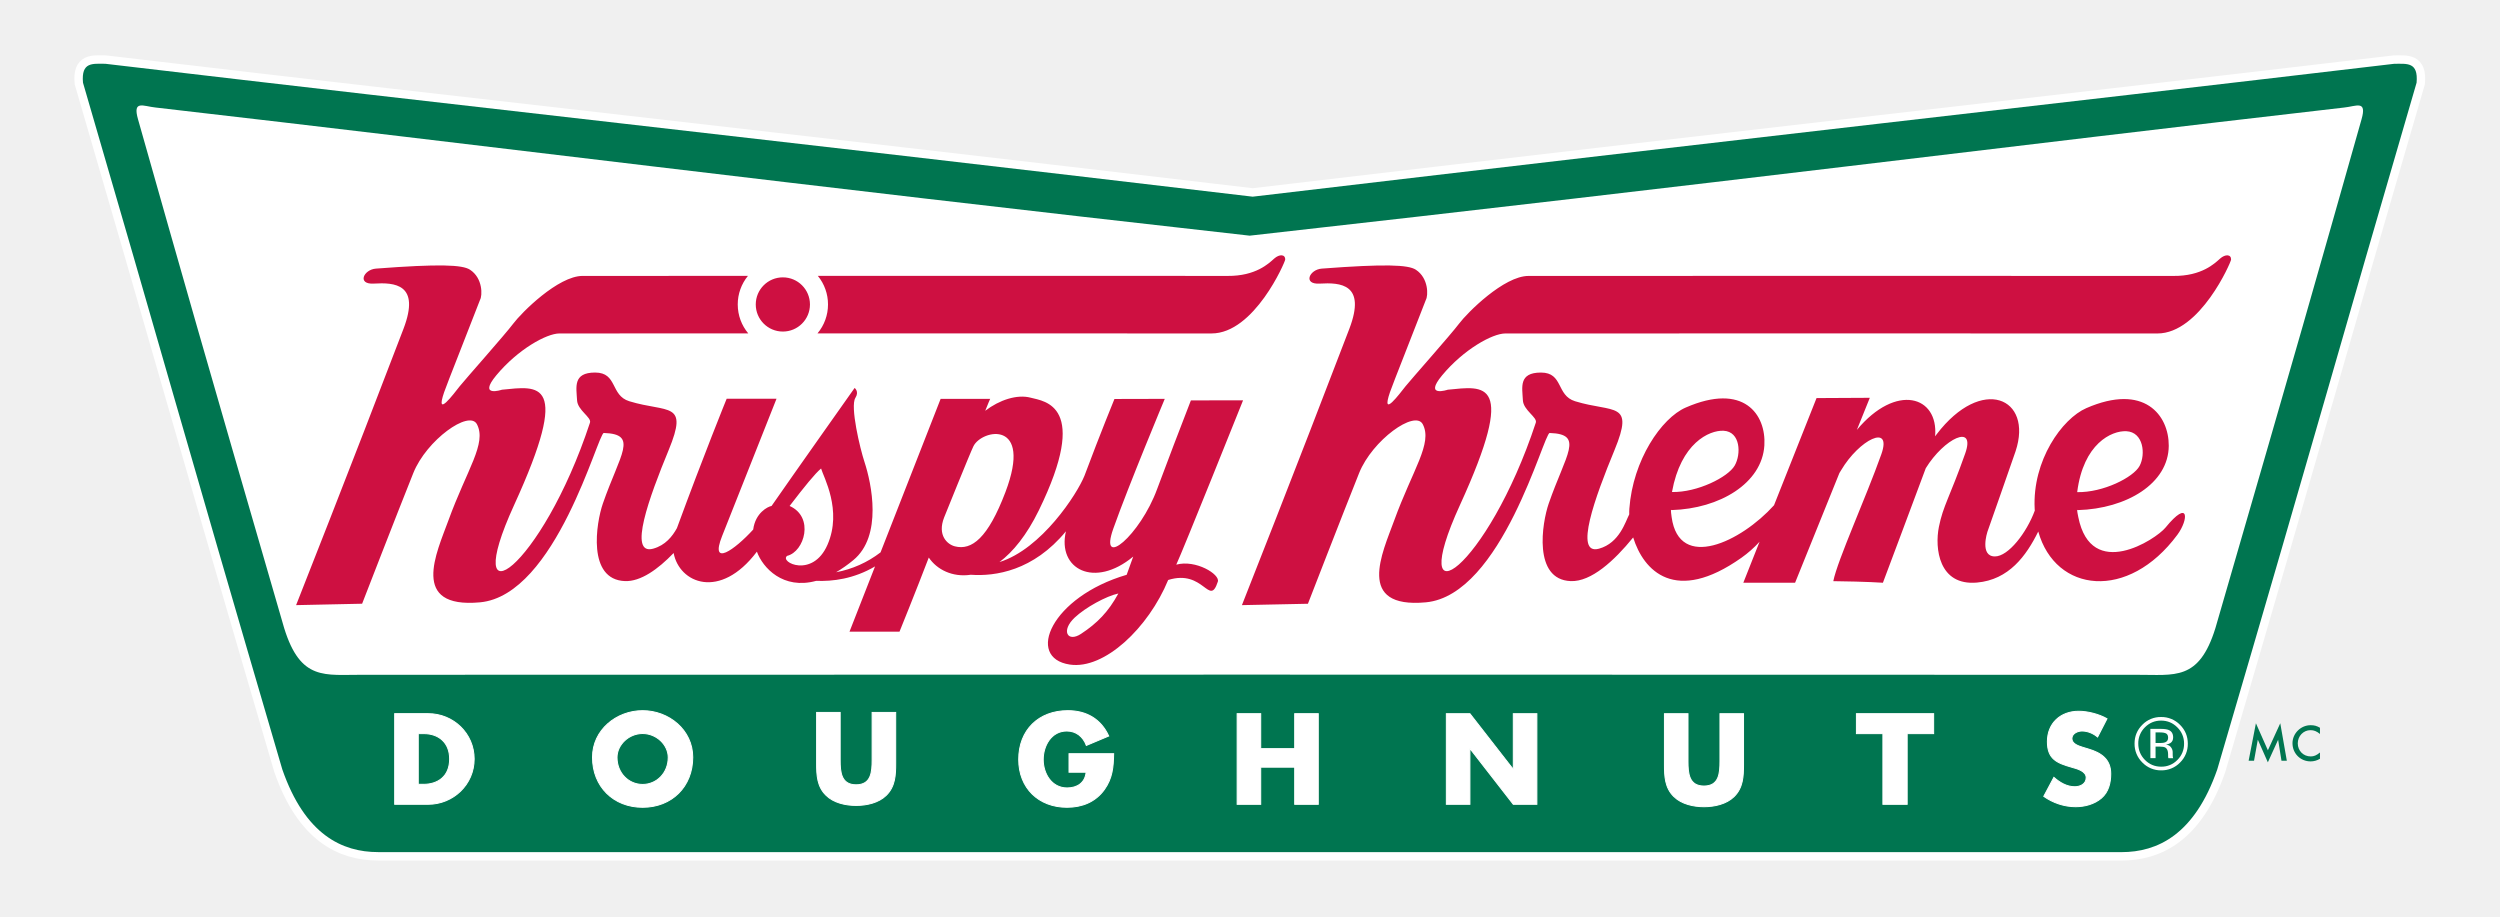
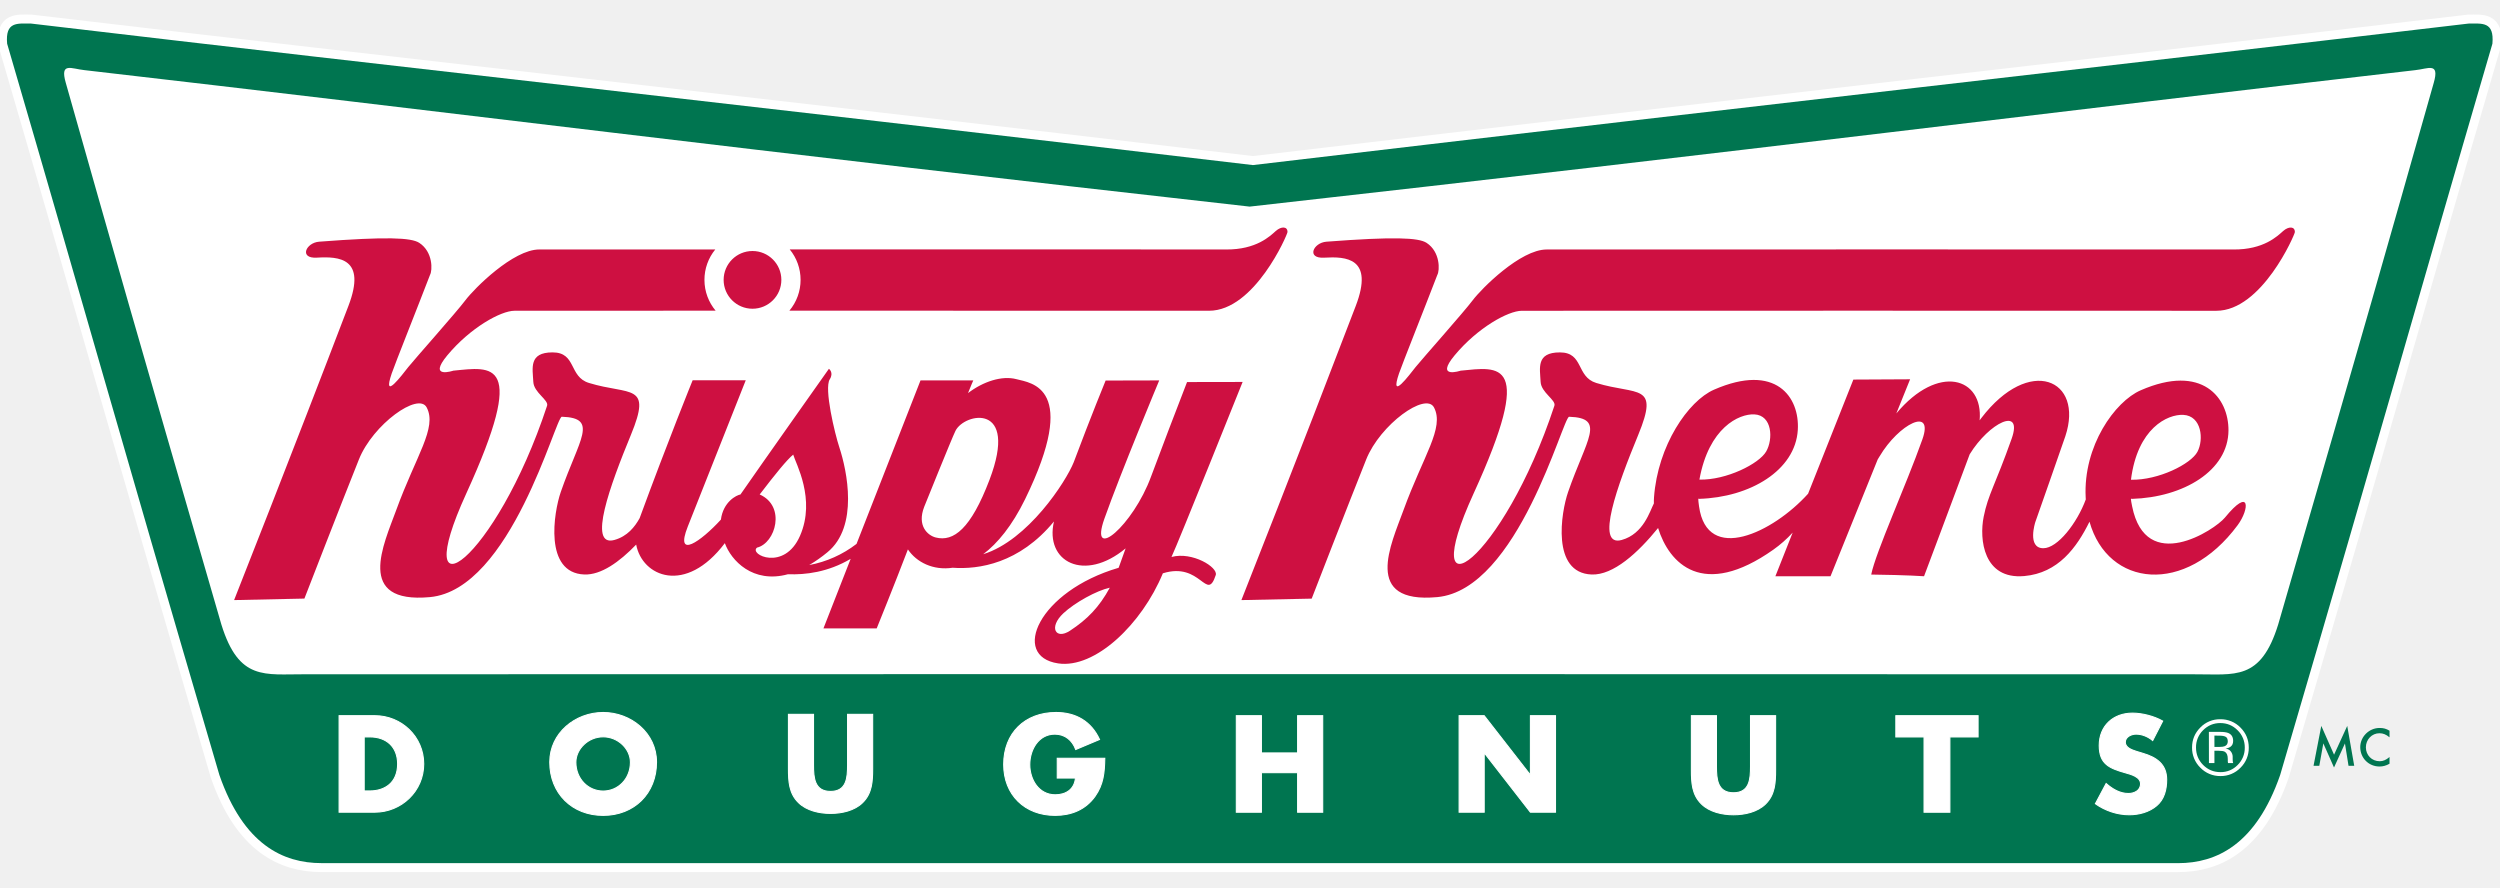
- <svg xmlns="http://www.w3.org/2000/svg" version="1" width="300" height="110">
+ <svg xmlns="http://www.w3.org/2000/svg" version="1" width="800" height="284" viewBox="100 5 100 100">
  <switch>
    <g>
      <path fill="#FFF" d="M150.323 23.601C87.366 16.158 58.009 13.014 12.644 7.654c-1.537 0-2.908-.251-2.686 2.267C19.739 43.41 21.157 48.94 33.876 92.327c2.727 7.846 7.182 9.925 11.498 9.925 42.479 0 63.814 0 104.613.002l104.587.002c4.312 0 8.771-2.081 11.498-9.925 12.72-43.389 14.137-48.918 23.918-82.406.221-2.518-1.148-2.269-2.686-2.269-45.365 5.36-74.022 8.504-136.981 15.945" />
      <path fill="none" stroke="#FFF" stroke-width="2.018" stroke-miterlimit="3.864" d="M150.323 23.601C87.366 16.158 58.009 13.014 12.644 7.654c-1.537 0-2.908-.251-2.686 2.267C19.739 43.41 21.157 48.94 33.876 92.327c2.727 7.846 7.182 9.925 11.498 9.925 42.479 0 63.814 0 104.613.002l104.587.002c4.312 0 8.771-2.081 11.498-9.925 12.72-43.389 14.137-48.918 23.918-82.406.221-2.518-1.148-2.269-2.686-2.269-45.365 5.36-74.022 8.504-136.981 15.945z" />
      <path fill="#FFF" d="M149.961 28.28c56.795-6.369 90.617-10.689 131.322-15.374 1.463-.146 2.781-.953 2.098 1.423-5.612 19.808-7.358 25.981-17.533 61.049-1.979 6.371-4.879 5.578-9.405 5.599-38.231 0-64.955-.014-106.481-.022-41.528.009-68.226.019-106.455.019-4.526-.021-7.429.772-9.405-5.595-10.178-35.073-11.924-41.245-17.537-61.052-.681-2.375.637-1.572 2.102-1.425 40.701 4.687 74.498 9.007 131.294 15.378" />
      <path fill="none" stroke="#FFF" stroke-width="2.018" stroke-miterlimit="3.864" d="M149.961 28.28c56.795-6.369 90.617-10.689 131.322-15.374 1.463-.146 2.781-.953 2.098 1.423-5.612 19.808-7.358 25.981-17.533 61.049-1.979 6.371-4.879 5.578-9.405 5.599-38.231 0-64.955-.014-106.481-.022-41.528.009-68.226.019-106.455.019-4.526-.021-7.429.772-9.405-5.595-10.178-35.073-11.924-41.245-17.537-61.052-.681-2.375.637-1.572 2.102-1.425 40.701 4.687 74.498 9.007 131.294 15.378z" />
      <path fill-rule="evenodd" clip-rule="evenodd" fill="#FFF" d="M50.19 88.033h.666c1.816 0 3.101 1.099 3.101 3.044 0 2.122-1.444 3.044-3.131 3.044h-.636v-6.088m-2.827 8.481h4.01c3.014 0 5.526-2.379 5.526-5.437 0-3.056-2.496-5.437-5.523-5.437h-4.013v10.874z" />
      <path fill="none" stroke="#FFF" stroke-width=".122" stroke-miterlimit="3.864" d="M50.19 88.033h.666c1.816 0 3.101 1.099 3.101 3.044 0 2.122-1.444 3.044-3.131 3.044h-.636v-6.088zm-2.827 8.481h4.01c3.014 0 5.526-2.379 5.526-5.437 0-3.056-2.496-5.437-5.523-5.437h-4.013v10.874z" />
      <path fill-rule="evenodd" clip-rule="evenodd" fill="#FFF" d="M77.116 88.021c1.687 0 3.072 1.369 3.072 2.869 0 1.875-1.385 3.244-3.072 3.244s-3.074-1.369-3.074-3.244c0-1.499 1.387-2.869 3.074-2.869m0-2.741c-3.131 0-6.015 2.308-6.015 5.595 0 3.521 2.524 5.999 6.015 5.999 3.491 0 6.013-2.478 6.013-5.999.002-3.287-2.884-5.595-6.013-5.595z" />
      <path fill="none" stroke="#FFF" stroke-width=".122" stroke-miterlimit="3.864" d="M77.116 88.021c1.687 0 3.072 1.369 3.072 2.869 0 1.875-1.385 3.244-3.072 3.244s-3.074-1.369-3.074-3.244c0-1.499 1.387-2.869 3.074-2.869zm0-2.741c-3.131 0-6.015 2.308-6.015 5.595 0 3.521 2.524 5.999 6.015 5.999 3.491 0 6.013-2.478 6.013-5.999.002-3.287-2.884-5.595-6.013-5.595z" />
      <path fill-rule="evenodd" clip-rule="evenodd" fill="#FFF" d="M104.655 85.491v5.726c0 1.414-.102 2.959-1.917 2.959-1.816 0-1.919-1.545-1.919-2.959v-5.726h-2.826v6.116c0 1.399.059 2.782 1.139 3.834.91.895 2.336 1.212 3.606 1.212s2.696-.317 3.606-1.21c1.08-1.054 1.139-2.437 1.139-3.836v-6.116h-2.828" />
      <path fill="none" stroke="#FFF" stroke-width=".122" stroke-miterlimit="3.864" d="M104.655 85.491v5.726c0 1.414-.102 2.959-1.917 2.959-1.816 0-1.919-1.545-1.919-2.959v-5.726h-2.826v6.116c0 1.399.059 2.782 1.139 3.834.91.895 2.336 1.212 3.606 1.212s2.696-.317 3.606-1.21c1.08-1.054 1.139-2.437 1.139-3.836v-6.116h-2.828z" />
      <path fill="#FFF" d="M128.282 90.444v2.221h2.053c-.115 1.256-1.052 1.889-2.279 1.889-1.859 0-2.87-1.715-2.87-3.403 0-1.659.967-3.431 2.828-3.431 1.141 0 1.964.691 2.35 1.731l2.682-1.129c-.937-2.034-2.666-3.042-4.903-3.042-3.503 0-5.897 2.322-5.897 5.855 0 3.418 2.378 5.738 5.796 5.738 1.818 0 3.42-.647 4.486-2.132.967-1.357 1.082-2.71 1.11-4.298h-5.356" />
      <path fill="none" stroke="#FFF" stroke-width=".122" stroke-miterlimit="3.864" d="M128.282 90.444v2.221h2.053c-.115 1.256-1.052 1.889-2.279 1.889-1.859 0-2.87-1.715-2.87-3.403 0-1.659.967-3.431 2.828-3.431 1.141 0 1.964.691 2.35 1.731l2.682-1.129c-.937-2.034-2.666-3.042-4.903-3.042-3.503 0-5.897 2.322-5.897 5.855 0 3.418 2.378 5.738 5.796 5.738 1.818 0 3.42-.647 4.486-2.132.967-1.357 1.082-2.71 1.11-4.298h-5.356z" />
      <path fill-rule="evenodd" clip-rule="evenodd" fill="#FFF" d="M151.285 89.837v-4.196h-2.827v10.877h2.827v-4.457h4.08v4.457h2.827V85.641h-2.827v4.196h-4.08" />
      <path fill="none" stroke="#FFF" stroke-width=".122" stroke-miterlimit="3.864" d="M151.285 89.837v-4.196h-2.827v10.877h2.827v-4.457h4.08v4.457h2.827V85.641h-2.827v4.196z" />
      <path fill-rule="evenodd" clip-rule="evenodd" fill="#FFF" d="M173.562 96.518h2.826v-6.663h.03l5.178 6.663h2.827V85.641h-2.827v6.65h-.031l-5.177-6.65h-2.826v10.877" />
      <path fill="none" stroke="#FFF" stroke-width=".122" stroke-miterlimit="3.864" d="M173.562 96.518h2.826v-6.663h.03l5.178 6.663h2.827V85.641h-2.827v6.65h-.031l-5.177-6.65h-2.826z" />
      <path fill-rule="evenodd" clip-rule="evenodd" fill="#FFF" d="M206.396 85.641v5.728c0 1.412-.1 2.957-1.917 2.957-1.816 0-1.92-1.545-1.92-2.957v-5.728h-2.825v6.116c0 1.399.057 2.783 1.139 3.837.91.894 2.336 1.211 3.606 1.211s2.695-.317 3.605-1.211c1.08-1.054 1.139-2.438 1.139-3.837v-6.116h-2.827" />
      <path fill="none" stroke="#FFF" stroke-width=".122" stroke-miterlimit="3.864" d="M206.396 85.641v5.728c0 1.412-.1 2.957-1.917 2.957-1.816 0-1.92-1.545-1.92-2.957v-5.728h-2.825v6.116c0 1.399.057 2.783 1.139 3.837.91.894 2.336 1.211 3.606 1.211s2.695-.317 3.605-1.211c1.08-1.054 1.139-2.438 1.139-3.837v-6.116h-2.827z" />
      <path fill="#FFF" d="M228.859 88.035h3.178v-2.394h-9.266v2.394h3.178v8.483h2.91v-8.483" />
      <path fill="none" stroke="#FFF" stroke-width=".122" stroke-miterlimit="3.864" d="M228.859 88.035h3.178v-2.394h-9.266v2.394h3.178v8.483h2.91z" />
      <path fill-rule="evenodd" clip-rule="evenodd" fill="#FFF" d="M252.837 86.247c-.963-.548-2.306-.894-3.4-.894-2.178 0-3.75 1.444-3.75 3.648 0 2.105 1.165 2.566 2.941 3.072.604.172 1.715.447 1.715 1.244 0 .76-.708 1.092-1.369 1.092-.967 0-1.802-.504-2.508-1.124l-1.212 2.277c1.108.78 2.451 1.241 3.821 1.241 1.098 0 2.236-.303 3.086-1.023.867-.736 1.127-1.845 1.127-2.929 0-1.759-1.172-2.523-2.683-2.969l-.722-.219c-.491-.159-1.256-.404-1.256-1.037 0-.606.691-.908 1.211-.908.692 0 1.355.287 1.873.72l1.126-2.191" />
      <path fill="none" stroke="#FFF" stroke-width=".122" stroke-miterlimit="3.864" d="M252.837 86.247c-.963-.548-2.306-.894-3.4-.894-2.178 0-3.75 1.444-3.75 3.648 0 2.105 1.165 2.566 2.941 3.072.604.172 1.715.447 1.715 1.244 0 .76-.708 1.092-1.369 1.092-.967 0-1.802-.504-2.508-1.124l-1.212 2.277c1.108.78 2.451 1.241 3.821 1.241 1.098 0 2.236-.303 3.086-1.023.867-.736 1.127-1.845 1.127-2.929 0-1.759-1.172-2.523-2.683-2.969l-.722-.219c-.491-.159-1.256-.404-1.256-1.037 0-.606.691-.908 1.211-.908.692 0 1.355.287 1.873.72l1.126-2.191z" />
      <path fill="#FFF" d="M98.14 33.104c21.655-.004 48.017-.006 49.151.007 3.43.032 4.986-1.523 5.611-2.08.627-.558 1.341-.53 1.322.12-.006.28-3.713 8.875-8.847 8.863-3.145-.005-26.784-.009-47.276-.009a5.39 5.39 0 0 0 1.26-3.471 5.393 5.393 0 0 0-1.221-3.43m18.676 20.436c-.4.802-3.523 8.559-3.523 8.559-.839 2.144.39 3.233 1.292 3.462 2.019.515 3.964-.975 6.063-6.496 3.332-8.768-2.817-7.554-3.832-5.525zm-22.062 7.175c2.989 1.331 1.788 5.485-.301 5.989-.963.756 3.072 2.732 4.846-1.333 1.808-4.143-.498-8.171-.769-9.15-.726.602-1.986 2.16-3.776 4.494zm25.179 6.735c5.046-1.565 9.326-8.171 10.204-10.363 1.942-5.187 3.596-9.209 3.596-9.209l6.039-.015s-4.318 10.333-6.177 15.577c-1.778 5.008 3.232.799 5.263-4.761a881.261 881.261 0 0 1 4.049-10.631l6.262-.011s-7.267 18.148-8.016 19.721c2.34-.636 5.273 1.165 4.988 2.038-1.025 3.123-1.652-1.545-5.96-.198-2.373 5.75-7.653 10.772-11.799 10.151-5.37-.801-2.237-8.124 6.818-10.774l.787-2.188c-4.654 3.866-9.136 1.521-8.076-3.03-3.906 4.749-8.495 5.425-11.413 5.214-2.195.328-4.069-.616-5.044-2.066-1.486 3.896-3.515 8.898-3.515 8.898h-6l3.066-7.835c-2.571 1.515-5.097 1.809-7.064 1.735-3.97 1.088-6.412-1.565-7.113-3.503-4.43 5.869-9.324 3.764-9.991.162-1.891 1.964-3.962 3.439-5.839 3.369-4.569-.168-3.45-7.006-2.657-9.296 2.067-5.961 4.308-8.346.119-8.478-.698-.022-5.722 19.475-14.857 20.323-8.464.78-5.204-5.959-3.8-9.813 2.245-6.173 4.627-9.254 3.432-11.553-.926-1.787-6.062 1.909-7.637 5.849-2.035 5.077-6.144 15.683-6.144 15.683l-7.922.17s6.535-16.525 12.885-33.154c2.071-5.418-1.088-5.576-3.56-5.431-2.037.121-1.236-1.684.257-1.798 7.607-.58 10.368-.466 11.284.132 1.563 1.02 1.491 3.122 1.209 3.61-1.397 3.639-3.968 10.084-4.314 11.099-1.11 3.256 1.191.13 1.867-.717.676-.844 5.471-6.237 6.424-7.513.993-1.327 5.39-5.735 8.336-5.735l19.831-.002a5.4 5.4 0 0 0-1.222 3.428c0 1.321.475 2.531 1.26 3.471-12.321.002-21.977.004-22.67.009-1.533.008-4.967 1.899-7.568 5.028-2.239 2.703.68 1.723.68 1.723 4.366-.42 8.432-1.402 1.462 13.84-6.666 14.583 3.285 7.755 9.105-9.89.21-.642-1.495-1.478-1.551-2.687-.077-1.545-.538-3.324 2.168-3.324 2.707 0 1.813 2.745 4.102 3.444 4.635 1.419 7.156-.035 4.723 5.859-2.33 5.651-4.905 12.679-1.859 11.833 1.462-.406 2.306-1.477 2.848-2.461 3.216-8.76 5.971-15.532 5.971-15.532h5.982l-6.529 16.475c-1.509 3.803 1.499 1.667 3.731-.776.259-2.005 1.754-2.759 2.205-2.832 2.369-3.422 9.965-14.161 9.965-14.161s.58.421.093 1.189c-.651 1.022.56 6.089 1.092 7.696.843 2.562 2.198 8.884-1.355 11.788a15.7 15.7 0 0 1-2.053 1.442 12.492 12.492 0 0 0 5.335-2.385l7.21-18.422h5.946s-.257.563-.595 1.432c1.709-1.306 3.829-2.003 5.457-1.57 1.66.438 7.151.865.977 13.517-1.47 3.005-3.108 4.991-4.728 6.209zm9.78 8.62c1.95-1.278 3.301-2.658 4.49-4.851-1.454.31-3.942 1.673-5.236 2.887-1.689 1.585-.862 3.018.746 1.964zM90.691 36.535a3.252 3.252 0 1 1 6.504 0 3.252 3.252 0 0 1-6.504 0zm109.947 22.507c3.05.065 6.721-1.785 7.521-3.166.799-1.381.704-4.086-1.331-4.186-1.721-.083-5.137 1.49-6.19 7.352zm60.649 5.128c-5.904 7.984-14.627 6.978-16.696-.387-1.438 2.916-3.525 5.788-7.358 6.126-4.601.404-5.074-4.144-4.566-6.68.506-2.539 1.297-3.554 3.153-8.798 1.309-3.695-2.54-1.808-4.729 1.757-1.576 4.252-5.142 13.741-5.142 13.741s-1.843-.138-5.954-.19c.508-2.536 3.905-9.987 5.766-15.23 1.329-3.75-2.657-1.753-4.825 1.916-.067.12-.138.233-.208.34L215.41 69.93h-6.212l1.948-4.919a13.456 13.456 0 0 1-2.17 1.918c-7.965 5.63-11.757 1.557-12.995-2.436-2.277 2.808-5.042 5.331-7.485 5.24-4.566-.17-3.446-7.006-2.655-9.293 2.064-5.966 4.308-8.349.119-8.481-.698-.022-5.724 19.473-14.857 20.321-8.464.78-5.206-5.955-3.803-9.813 2.245-6.169 4.63-9.254 3.435-11.553-.929-1.785-6.062 1.911-7.639 5.849-2.033 5.077-6.145 15.688-6.145 15.688l-7.92.165s6.535-16.523 12.887-33.152c2.071-5.42-1.088-5.575-3.56-5.431-2.038.119-1.237-1.686.255-1.8 7.608-.578 10.369-.464 11.284.132 1.561 1.021 1.49 3.124 1.209 3.612-1.397 3.639-3.968 10.084-4.314 11.097-1.107 3.258 1.191.13 1.869-.717.678-.844 5.467-6.235 6.422-7.511.993-1.327 5.392-5.734 8.339-5.734 2.587 0 75.47-.02 77.375 0 3.427.034 4.983-1.521 5.61-2.078.625-.557 1.34-.532 1.323.12-.006.278-3.716 8.873-8.849 8.863-5.606-.011-76.34-.013-78.264 0-1.528.008-4.967 1.899-7.566 5.028-2.242 2.703.678 1.721.678 1.721 4.367-.418 8.43-1.399 1.465 13.84-6.669 14.583 3.284 7.755 9.104-9.89.212-.642-1.493-1.478-1.552-2.685-.075-1.547-.538-3.324 2.168-3.324 2.708 0 1.813 2.744 4.102 3.444 4.638 1.418 7.158-.036 4.725 5.859-2.33 5.649-4.904 12.679-1.86 11.832 2.466-.686 3.176-3.258 3.628-4.119a6.522 6.522 0 0 1 .013-.68c.421-5.839 3.845-10.864 6.759-12.135 6.982-3.051 9.672.838 9.443 4.545-.279 4.546-5.374 7.59-11.128 7.756-.103-.081-.119-.021 0 .847.902 6.519 8.325 2.968 12.287-1.426l5.101-12.86 6.394-.034-1.554 3.851c4.723-5.658 9.821-4.07 9.389.772l.184-.245c5.415-7.104 11.596-4.385 9.474 2.032-.312.942-3.388 9.689-3.388 9.689s-.952 2.937.908 2.937c1.606 0 3.803-2.834 4.783-5.499l-.014-.23c-.291-5.799 3.299-10.803 6.196-12.065 6.948-3.032 9.915.835 9.895 4.519-.024 4.52-5.046 7.546-10.905 7.716-.111-.085-.125-.022.049.839 1.551 7.75 9.312 2.662 10.456 1.269 2.886-3.528 2.789-.976 1.436.849zm-12.024-5.113c3.112.063 6.755-1.775 7.489-3.149.736-1.375.483-4.063-1.598-4.163-1.758-.081-5.155 1.483-5.891 7.312z" />
      <path fill="none" stroke="#FFF" stroke-width="2.018" stroke-miterlimit="3.864" d="M119.933 67.45c5.046-1.565 9.326-8.171 10.204-10.363 1.942-5.187 3.596-9.209 3.596-9.209l6.039-.015s-4.318 10.333-6.177 15.577c-1.778 5.008 3.232.799 5.263-4.761a881.261 881.261 0 0 1 4.049-10.631l6.262-.011s-7.267 18.148-8.016 19.721c2.34-.636 5.273 1.165 4.988 2.038-1.025 3.123-1.652-1.545-5.96-.198-2.373 5.75-7.653 10.772-11.799 10.151-5.37-.801-2.237-8.124 6.818-10.774l.787-2.188c-4.654 3.866-9.136 1.521-8.076-3.03-3.906 4.749-8.495 5.425-11.413 5.214-2.195.328-4.069-.616-5.044-2.066-1.486 3.896-3.515 8.898-3.515 8.898h-6l3.066-7.835c-2.571 1.515-5.097 1.809-7.064 1.735-3.97 1.088-6.412-1.565-7.113-3.503-4.43 5.869-9.324 3.764-9.991.162-1.891 1.964-3.962 3.439-5.839 3.369-4.569-.168-3.45-7.006-2.657-9.296 2.067-5.961 4.308-8.346.119-8.478-.698-.022-5.722 19.475-14.857 20.323-8.464.78-5.204-5.959-3.8-9.813 2.245-6.173 4.627-9.254 3.432-11.553-.926-1.787-6.062 1.909-7.637 5.849-2.035 5.077-6.144 15.683-6.144 15.683l-7.922.17s6.535-16.525 12.885-33.154c2.071-5.418-1.088-5.576-3.56-5.431-2.037.121-1.236-1.684.257-1.798 7.607-.58 10.368-.466 11.284.132 1.563 1.02 1.491 3.122 1.209 3.61-1.397 3.639-3.968 10.084-4.314 11.099-1.11 3.256 1.191.13 1.867-.717.676-.844 5.471-6.237 6.424-7.513.993-1.327 5.39-5.735 8.336-5.735l19.831-.002a5.4 5.4 0 0 0-1.222 3.428c0 1.321.475 2.531 1.26 3.471-12.321.002-21.977.004-22.67.009-1.533.008-4.967 1.899-7.568 5.028-2.239 2.703.68 1.723.68 1.723 4.366-.42 8.432-1.402 1.462 13.84-6.666 14.583 3.285 7.755 9.105-9.89.21-.642-1.495-1.478-1.551-2.687-.077-1.545-.538-3.324 2.168-3.324 2.707 0 1.813 2.745 4.102 3.444 4.635 1.419 7.156-.035 4.723 5.859-2.33 5.651-4.905 12.679-1.859 11.833 1.462-.406 2.306-1.477 2.848-2.461 3.216-8.76 5.971-15.532 5.971-15.532h5.982l-6.529 16.475c-1.509 3.803 1.499 1.667 3.731-.776.259-2.005 1.754-2.759 2.205-2.832 2.369-3.422 9.965-14.161 9.965-14.161s.58.421.093 1.189c-.651 1.022.56 6.089 1.092 7.696.843 2.562 2.198 8.884-1.355 11.788a15.7 15.7 0 0 1-2.053 1.442 12.492 12.492 0 0 0 5.335-2.385l7.21-18.422h5.946s-.257.563-.595 1.432c1.709-1.306 3.829-2.003 5.457-1.57 1.66.438 7.151.865.977 13.517-1.47 3.005-3.108 4.991-4.728 6.209zm9.78 8.62c1.95-1.278 3.301-2.658 4.49-4.851-1.454.31-3.942 1.673-5.236 2.887-1.689 1.585-.862 3.018.746 1.964zM90.691 36.535a3.252 3.252 0 1 1 6.504 0 3.252 3.252 0 0 1-6.504 0zm109.947 22.507c3.05.065 6.721-1.785 7.521-3.166.799-1.381.704-4.086-1.331-4.186-1.721-.083-5.137 1.49-6.19 7.352zm60.649 5.128c-5.904 7.984-14.627 6.978-16.696-.387-1.438 2.916-3.525 5.788-7.358 6.126-4.601.404-5.074-4.144-4.566-6.68.506-2.539 1.297-3.554 3.153-8.798 1.309-3.695-2.54-1.808-4.729 1.757-1.576 4.252-5.142 13.741-5.142 13.741s-1.843-.138-5.954-.19c.508-2.536 3.905-9.987 5.766-15.23 1.329-3.75-2.657-1.753-4.825 1.916-.067.12-.138.233-.208.34L215.41 69.93h-6.212l1.948-4.919a13.456 13.456 0 0 1-2.17 1.918c-7.965 5.63-11.757 1.557-12.995-2.436-2.277 2.808-5.042 5.331-7.485 5.24-4.566-.17-3.446-7.006-2.655-9.293 2.064-5.966 4.308-8.349.119-8.481-.698-.022-5.724 19.473-14.857 20.321-8.464.78-5.206-5.955-3.803-9.813 2.245-6.169 4.63-9.254 3.435-11.553-.929-1.785-6.062 1.911-7.639 5.849-2.033 5.077-6.145 15.688-6.145 15.688l-7.92.165s6.535-16.523 12.887-33.152c2.071-5.42-1.088-5.575-3.56-5.431-2.038.119-1.237-1.686.255-1.8 7.608-.578 10.369-.464 11.284.132 1.561 1.021 1.49 3.124 1.209 3.612-1.397 3.639-3.968 10.084-4.314 11.097-1.107 3.258 1.191.13 1.869-.717.678-.844 5.467-6.235 6.422-7.511.993-1.327 5.392-5.734 8.339-5.734 2.587 0 75.47-.02 77.375 0 3.427.034 4.983-1.521 5.61-2.078.625-.557 1.34-.532 1.323.12-.006.278-3.716 8.873-8.849 8.863-5.606-.011-76.34-.013-78.264 0-1.528.008-4.967 1.899-7.566 5.028-2.242 2.703.678 1.721.678 1.721 4.367-.418 8.43-1.399 1.465 13.84-6.669 14.583 3.284 7.755 9.104-9.89.212-.642-1.493-1.478-1.552-2.685-.075-1.547-.538-3.324 2.168-3.324 2.708 0 1.813 2.744 4.102 3.444 4.638 1.418 7.158-.036 4.725 5.859-2.33 5.649-4.904 12.679-1.86 11.832 2.466-.686 3.176-3.258 3.628-4.119a6.522 6.522 0 0 1 .013-.68c.421-5.839 3.845-10.864 6.759-12.135 6.982-3.051 9.672.838 9.443 4.545-.279 4.546-5.374 7.59-11.128 7.756-.103-.081-.119-.021 0 .847.902 6.519 8.325 2.968 12.287-1.426l5.101-12.86 6.394-.034-1.554 3.851c4.723-5.658 9.821-4.07 9.389.772l.184-.245c5.415-7.104 11.596-4.385 9.474 2.032-.312.942-3.388 9.689-3.388 9.689s-.952 2.937.908 2.937c1.606 0 3.803-2.834 4.783-5.499l-.014-.23c-.291-5.799 3.299-10.803 6.196-12.065 6.948-3.032 9.915.835 9.895 4.519-.024 4.52-5.046 7.546-10.905 7.716-.111-.085-.125-.022.049.839 1.551 7.75 9.312 2.662 10.456 1.269 2.886-3.528 2.789-.976 1.436.849zm-12.024-5.113c3.112.063 6.755-1.775 7.489-3.149.736-1.375.483-4.063-1.598-4.163-1.758-.081-5.155 1.483-5.891 7.312z" />
      <path fill="none" stroke="#FFF" stroke-width="2.018" stroke-miterlimit="3.864" d="M98.14 33.104c21.655-.004 48.017-.006 49.151.007 3.43.032 4.986-1.523 5.611-2.08.627-.558 1.341-.53 1.322.12-.006.28-3.713 8.875-8.847 8.863-3.145-.005-26.784-.009-47.276-.009a5.39 5.39 0 0 0 1.26-3.471 5.393 5.393 0 0 0-1.221-3.43zm18.676 20.436c-.4.802-3.523 8.559-3.523 8.559-.839 2.144.39 3.233 1.292 3.462 2.019.515 3.964-.975 6.063-6.496 3.332-8.768-2.817-7.554-3.832-5.525zm-22.062 7.175c2.989 1.331 1.788 5.485-.301 5.989-.963.756 3.072 2.732 4.846-1.333 1.808-4.143-.498-8.171-.769-9.15-.726.602-1.986 2.16-3.776 4.494z" />
      <path fill="#007550" d="M150.323 23.601C87.366 16.158 58.009 13.014 12.644 7.654c-1.537 0-2.908-.251-2.686 2.267C19.739 43.41 21.157 48.94 33.876 92.327c2.727 7.846 7.182 9.925 11.498 9.925 42.479 0 63.814 0 104.613.002l104.587.002c4.312 0 8.771-2.081 11.498-9.925 12.72-43.389 14.137-48.918 23.918-82.406.221-2.518-1.148-2.269-2.686-2.269-45.365 5.36-74.022 8.504-136.981 15.945" />
      <path fill="#FFF" d="M149.961 28.28c56.795-6.369 90.617-10.689 131.322-15.374 1.463-.146 2.781-.953 2.098 1.423-5.612 19.808-7.358 25.981-17.533 61.049-1.979 6.371-4.879 5.578-9.405 5.599-38.231 0-64.955-.014-106.481-.022-41.528.009-68.226.019-106.455.019-4.526-.021-7.429.772-9.405-5.595-10.178-35.073-11.924-41.245-17.537-61.052-.681-2.375.637-1.572 2.102-1.425 40.701 4.687 74.498 9.007 131.294 15.378" />
      <path fill="#CE1041" d="M98.14 33.104c21.655-.004 48.017-.006 49.151.007 3.43.032 4.986-1.523 5.611-2.08.627-.558 1.341-.53 1.322.12-.006.28-3.713 8.875-8.847 8.863-3.145-.005-26.784-.009-47.276-.009a5.39 5.39 0 0 0 1.26-3.471 5.393 5.393 0 0 0-1.221-3.43m18.676 20.436c-.4.802-3.523 8.559-3.523 8.559-.839 2.144.39 3.233 1.292 3.462 2.019.515 3.964-.975 6.063-6.496 3.332-8.768-2.817-7.554-3.832-5.525zm-22.062 7.175c2.989 1.331 1.788 5.485-.301 5.989-.963.756 3.072 2.732 4.846-1.333 1.808-4.143-.498-8.171-.769-9.15-.726.602-1.986 2.16-3.776 4.494zm25.179 6.735c5.046-1.565 9.326-8.171 10.204-10.363 1.942-5.187 3.596-9.209 3.596-9.209l6.039-.015s-4.318 10.333-6.177 15.577c-1.778 5.008 3.232.799 5.263-4.761a881.261 881.261 0 0 1 4.049-10.631l6.262-.011s-7.267 18.148-8.016 19.721c2.34-.636 5.273 1.165 4.988 2.038-1.025 3.123-1.652-1.545-5.96-.198-2.373 5.75-7.653 10.772-11.799 10.151-5.37-.801-2.237-8.124 6.818-10.774l.787-2.188c-4.654 3.866-9.136 1.521-8.076-3.03-3.906 4.749-8.495 5.425-11.413 5.214-2.195.328-4.069-.616-5.044-2.066-1.486 3.896-3.515 8.898-3.515 8.898h-6l3.066-7.835c-2.571 1.515-5.097 1.809-7.064 1.735-3.97 1.088-6.412-1.565-7.113-3.503-4.43 5.869-9.324 3.764-9.991.162-1.891 1.964-3.962 3.439-5.839 3.369-4.569-.168-3.45-7.006-2.657-9.296 2.067-5.961 4.308-8.346.119-8.478-.698-.022-5.722 19.475-14.857 20.323-8.464.78-5.204-5.959-3.8-9.813 2.245-6.173 4.627-9.254 3.432-11.553-.926-1.787-6.062 1.909-7.637 5.849-2.035 5.077-6.144 15.683-6.144 15.683l-7.922.17s6.535-16.525 12.885-33.154c2.071-5.418-1.088-5.576-3.56-5.431-2.037.121-1.236-1.684.257-1.798 7.607-.58 10.368-.466 11.284.132 1.563 1.02 1.491 3.122 1.209 3.61-1.397 3.639-3.968 10.084-4.314 11.099-1.11 3.256 1.191.13 1.867-.717.676-.844 5.471-6.237 6.424-7.513.993-1.327 5.39-5.735 8.336-5.735l19.831-.002a5.4 5.4 0 0 0-1.222 3.428c0 1.321.475 2.531 1.26 3.471-12.321.002-21.977.004-22.67.009-1.533.008-4.967 1.899-7.568 5.028-2.239 2.703.68 1.723.68 1.723 4.366-.42 8.432-1.402 1.462 13.84-6.666 14.583 3.285 7.755 9.105-9.89.21-.642-1.495-1.478-1.551-2.687-.077-1.545-.538-3.324 2.168-3.324 2.707 0 1.813 2.745 4.102 3.444 4.635 1.419 7.156-.035 4.723 5.859-2.33 5.651-4.905 12.679-1.859 11.833 1.462-.406 2.306-1.477 2.848-2.461 3.216-8.76 5.971-15.532 5.971-15.532h5.982l-6.529 16.475c-1.509 3.803 1.499 1.667 3.731-.776.259-2.005 1.754-2.759 2.205-2.832 2.369-3.422 9.965-14.161 9.965-14.161s.58.421.093 1.189c-.651 1.022.56 6.089 1.092 7.696.843 2.562 2.198 8.884-1.355 11.788a15.7 15.7 0 0 1-2.053 1.442 12.492 12.492 0 0 0 5.335-2.385l7.21-18.422h5.946s-.257.563-.595 1.432c1.709-1.306 3.829-2.003 5.457-1.57 1.66.438 7.151.865.977 13.517-1.47 3.005-3.108 4.991-4.728 6.209zm9.78 8.62c1.95-1.278 3.301-2.658 4.49-4.851-1.454.31-3.942 1.673-5.236 2.887-1.689 1.585-.862 3.018.746 1.964zM90.691 36.535a3.252 3.252 0 1 1 6.504 0 3.252 3.252 0 0 1-6.504 0zm109.947 22.507c3.05.065 6.721-1.785 7.521-3.166.799-1.381.704-4.086-1.331-4.186-1.721-.083-5.137 1.49-6.19 7.352zm60.649 5.128c-5.904 7.984-14.627 6.978-16.696-.387-1.438 2.916-3.525 5.788-7.358 6.126-4.601.404-5.074-4.144-4.566-6.68.506-2.539 1.297-3.554 3.153-8.798 1.309-3.695-2.54-1.808-4.729 1.757-1.576 4.252-5.142 13.741-5.142 13.741s-1.843-.138-5.954-.19c.508-2.536 3.905-9.987 5.766-15.23 1.329-3.75-2.657-1.753-4.825 1.916-.067.12-.138.233-.208.34L215.41 69.93h-6.212l1.948-4.919a13.456 13.456 0 0 1-2.17 1.918c-7.965 5.63-11.757 1.557-12.995-2.436-2.277 2.808-5.042 5.331-7.485 5.24-4.566-.17-3.446-7.006-2.655-9.293 2.064-5.966 4.308-8.349.119-8.481-.698-.022-5.724 19.473-14.857 20.321-8.464.78-5.206-5.955-3.803-9.813 2.245-6.169 4.63-9.254 3.435-11.553-.929-1.785-6.062 1.911-7.639 5.849-2.033 5.077-6.145 15.688-6.145 15.688l-7.92.165s6.535-16.523 12.887-33.152c2.071-5.42-1.088-5.575-3.56-5.431-2.038.119-1.237-1.686.255-1.8 7.608-.578 10.369-.464 11.284.132 1.561 1.021 1.49 3.124 1.209 3.612-1.397 3.639-3.968 10.084-4.314 11.097-1.107 3.258 1.191.13 1.869-.717.678-.844 5.467-6.235 6.422-7.511.993-1.327 5.392-5.734 8.339-5.734 2.587 0 75.47-.02 77.375 0 3.427.034 4.983-1.521 5.61-2.078.625-.557 1.34-.532 1.323.12-.006.278-3.716 8.873-8.849 8.863-5.606-.011-76.34-.013-78.264 0-1.528.008-4.967 1.899-7.566 5.028-2.242 2.703.678 1.721.678 1.721 4.367-.418 8.43-1.399 1.465 13.84-6.669 14.583 3.284 7.755 9.104-9.89.212-.642-1.493-1.478-1.552-2.685-.075-1.547-.538-3.324 2.168-3.324 2.708 0 1.813 2.744 4.102 3.444 4.638 1.418 7.158-.036 4.725 5.859-2.33 5.649-4.904 12.679-1.86 11.832 2.466-.686 3.176-3.258 3.628-4.119a6.522 6.522 0 0 1 .013-.68c.421-5.839 3.845-10.864 6.759-12.135 6.982-3.051 9.672.838 9.443 4.545-.279 4.546-5.374 7.59-11.128 7.756-.103-.081-.119-.021 0 .847.902 6.519 8.325 2.968 12.287-1.426l5.101-12.86 6.394-.034-1.554 3.851c4.723-5.658 9.821-4.07 9.389.772l.184-.245c5.415-7.104 11.596-4.385 9.474 2.032-.312.942-3.388 9.689-3.388 9.689s-.952 2.937.908 2.937c1.606 0 3.803-2.834 4.783-5.499l-.014-.23c-.291-5.799 3.299-10.803 6.196-12.065 6.948-3.032 9.915.835 9.895 4.519-.024 4.52-5.046 7.546-10.905 7.716-.111-.085-.125-.022.049.839 1.551 7.75 9.312 2.662 10.456 1.269 2.886-3.528 2.789-.976 1.436.849zm-12.024-5.113c3.112.063 6.755-1.775 7.489-3.149.736-1.375.483-4.063-1.598-4.163-1.758-.081-5.155 1.483-5.891 7.312z" />
      <path fill-rule="evenodd" clip-rule="evenodd" fill="#FFF" d="M259.272 87.465c.437 0 .756.045.959.128.363.153.546.45.546.892.002.313-.113.542-.344.691-.12.077-.29.136-.508.17.276.043.478.158.606.344a.966.966 0 0 1 .192.546v.255c0 .081.004.17.008.264a.617.617 0 0 0 .03.182l.024.045h-.578l-.011-.037c-.004-.012-.006-.024-.008-.036l-.014-.115-.002-.279c0-.406-.109-.676-.33-.807-.134-.077-.362-.115-.689-.115h-.487l.002 1.385h-.619l-.006-3.511h1.229m.664.553c-.153-.088-.4-.13-.744-.13l-.526-.004.003 1.274h.556c.261 0 .459-.024.587-.077.242-.095.361-.279.361-.548-.003-.257-.077-.427-.237-.515zm1.67 3.486a3.075 3.075 0 0 1-2.264.938 3.083 3.083 0 0 1-2.263-.946 3.115 3.115 0 0 1-.933-2.271c0-.88.31-1.632.935-2.257a3.053 3.053 0 0 1 2.251-.929 3.1 3.1 0 0 1 2.268.935c.625.623.936 1.377.938 2.259a3.098 3.098 0 0 1-.932 2.271zm-4.216-4.227a2.674 2.674 0 0 0-.797 1.947c0 .767.267 1.422.799 1.964.536.54 1.185.811 1.951.811a2.624 2.624 0 0 0 1.944-.807 2.677 2.677 0 0 0 .801-1.96 2.664 2.664 0 0 0-.806-1.947c-.54-.544-1.187-.813-1.947-.815s-1.407.269-1.945.807z" />
      <path fill="none" d="M259.272 87.465c.437 0 .756.045.959.128.363.153.546.45.546.892.002.313-.113.542-.344.691-.12.077-.29.136-.508.17.276.043.478.158.606.344a.966.966 0 0 1 .192.546v.255c0 .081.004.17.008.264a.617.617 0 0 0 .03.182l.024.045h-.578l-.011-.037c-.004-.012-.006-.024-.008-.036l-.014-.115-.002-.279c0-.406-.109-.676-.33-.807-.134-.077-.362-.115-.689-.115h-.487l.002 1.385h-.619l-.006-3.511h1.229zm.664.555c-.153-.088-.4-.13-.744-.13l-.526-.004.003 1.274h.556c.261 0 .459-.024.587-.077.242-.095.361-.279.361-.548-.003-.257-.077-.427-.237-.515zm1.67 3.486a3.075 3.075 0 0 1-2.264.938 3.083 3.083 0 0 1-2.263-.946 3.115 3.115 0 0 1-.933-2.271c0-.88.31-1.632.935-2.257a3.053 3.053 0 0 1 2.251-.929 3.1 3.1 0 0 1 2.268.935c.625.623.936 1.377.938 2.259a3.098 3.098 0 0 1-.932 2.271zm-4.216-4.227a2.674 2.674 0 0 0-.797 1.947c0 .767.267 1.422.799 1.964.536.54 1.185.811 1.951.811a2.624 2.624 0 0 0 1.944-.807 2.677 2.677 0 0 0 .801-1.96 2.664 2.664 0 0 0-.806-1.947c-.54-.544-1.187-.813-1.947-.815s-1.407.269-1.945.807z" />
      <path fill="#FFF" d="M128.282 90.444v2.221h2.053c-.115 1.256-1.052 1.889-2.279 1.889-1.859 0-2.87-1.715-2.87-3.403 0-1.659.967-3.431 2.828-3.431 1.141 0 1.964.691 2.35 1.731l2.682-1.129c-.937-2.034-2.666-3.042-4.903-3.042-3.503 0-5.897 2.322-5.897 5.855 0 3.418 2.378 5.738 5.796 5.738 1.818 0 3.42-.647 4.486-2.132.967-1.357 1.082-2.71 1.11-4.298h-5.356" />
      <path fill="none" stroke="#FFF" stroke-width=".122" stroke-miterlimit="3.864" d="M128.282 90.444v2.221h2.053c-.115 1.256-1.052 1.889-2.279 1.889-1.859 0-2.87-1.715-2.87-3.403 0-1.659.967-3.431 2.828-3.431 1.141 0 1.964.691 2.35 1.731l2.682-1.129c-.937-2.034-2.666-3.042-4.903-3.042-3.503 0-5.897 2.322-5.897 5.855 0 3.418 2.378 5.738 5.796 5.738 1.818 0 3.42-.647 4.486-2.132.967-1.357 1.082-2.71 1.11-4.298h-5.356z" />
      <path fill="#FFF" d="M228.859 88.035h3.178v-2.394h-9.266v2.394h3.178v8.483h2.91v-8.483" />
      <path fill="none" stroke="#FFF" stroke-width=".122" stroke-miterlimit="3.864" d="M228.859 88.035h3.178v-2.394h-9.266v2.394h3.178v8.483h2.91z" />
      <path fill-rule="evenodd" clip-rule="evenodd" fill="#FFF" d="M50.19 88.033h.666c1.816 0 3.101 1.099 3.101 3.044 0 2.122-1.444 3.044-3.131 3.044h-.636v-6.088m-2.827 8.481h4.01c3.014 0 5.526-2.379 5.526-5.437 0-3.056-2.496-5.437-5.523-5.437h-4.013v10.874z" />
      <path fill="none" stroke="#FFF" stroke-width=".122" stroke-miterlimit="3.864" d="M50.19 88.033h.666c1.816 0 3.101 1.099 3.101 3.044 0 2.122-1.444 3.044-3.131 3.044h-.636v-6.088zm-2.827 8.481h4.01c3.014 0 5.526-2.379 5.526-5.437 0-3.056-2.496-5.437-5.523-5.437h-4.013v10.874z" />
      <path fill-rule="evenodd" clip-rule="evenodd" fill="#FFF" d="M77.116 88.021c1.687 0 3.072 1.369 3.072 2.869 0 1.875-1.385 3.244-3.072 3.244s-3.074-1.369-3.074-3.244c0-1.499 1.387-2.869 3.074-2.869m0-2.741c-3.131 0-6.015 2.308-6.015 5.595 0 3.521 2.524 5.999 6.015 5.999 3.491 0 6.013-2.478 6.013-5.999.002-3.287-2.884-5.595-6.013-5.595z" />
      <path fill="none" stroke="#FFF" stroke-width=".122" stroke-miterlimit="3.864" d="M77.116 88.021c1.687 0 3.072 1.369 3.072 2.869 0 1.875-1.385 3.244-3.072 3.244s-3.074-1.369-3.074-3.244c0-1.499 1.387-2.869 3.074-2.869zm0-2.741c-3.131 0-6.015 2.308-6.015 5.595 0 3.521 2.524 5.999 6.015 5.999 3.491 0 6.013-2.478 6.013-5.999.002-3.287-2.884-5.595-6.013-5.595z" />
      <path fill-rule="evenodd" clip-rule="evenodd" fill="#FFF" d="M104.655 85.491v5.726c0 1.414-.102 2.959-1.917 2.959-1.816 0-1.919-1.545-1.919-2.959v-5.726h-2.826v6.116c0 1.399.059 2.782 1.139 3.834.91.895 2.336 1.212 3.606 1.212s2.696-.317 3.606-1.21c1.08-1.054 1.139-2.437 1.139-3.836v-6.116h-2.828" />
      <path fill="none" stroke="#FFF" stroke-width=".122" stroke-miterlimit="3.864" d="M104.655 85.491v5.726c0 1.414-.102 2.959-1.917 2.959-1.816 0-1.919-1.545-1.919-2.959v-5.726h-2.826v6.116c0 1.399.059 2.782 1.139 3.834.91.895 2.336 1.212 3.606 1.212s2.696-.317 3.606-1.21c1.08-1.054 1.139-2.437 1.139-3.836v-6.116h-2.828z" />
      <path fill-rule="evenodd" clip-rule="evenodd" fill="#FFF" d="M151.285 89.837v-4.196h-2.827v10.877h2.827v-4.457h4.08v4.457h2.827V85.641h-2.827v4.196h-4.08" />
      <path fill="none" stroke="#FFF" stroke-width=".122" stroke-miterlimit="3.864" d="M151.285 89.837v-4.196h-2.827v10.877h2.827v-4.457h4.08v4.457h2.827V85.641h-2.827v4.196z" />
      <path fill-rule="evenodd" clip-rule="evenodd" fill="#FFF" d="M173.562 96.518h2.826v-6.663h.03l5.178 6.663h2.827V85.641h-2.827v6.65h-.031l-5.177-6.65h-2.826v10.877" />
      <path fill="none" stroke="#FFF" stroke-width=".122" stroke-miterlimit="3.864" d="M173.562 96.518h2.826v-6.663h.03l5.178 6.663h2.827V85.641h-2.827v6.65h-.031l-5.177-6.65h-2.826z" />
      <path fill-rule="evenodd" clip-rule="evenodd" fill="#FFF" d="M206.396 85.641v5.728c0 1.412-.1 2.957-1.917 2.957-1.816 0-1.92-1.545-1.92-2.957v-5.728h-2.825v6.116c0 1.399.057 2.783 1.139 3.837.91.894 2.336 1.211 3.606 1.211s2.695-.317 3.605-1.211c1.08-1.054 1.139-2.438 1.139-3.837v-6.116h-2.827" />
      <path fill="none" stroke="#FFF" stroke-width=".122" stroke-miterlimit="3.864" d="M206.396 85.641v5.728c0 1.412-.1 2.957-1.917 2.957-1.816 0-1.92-1.545-1.92-2.957v-5.728h-2.825v6.116c0 1.399.057 2.783 1.139 3.837.91.894 2.336 1.211 3.606 1.211s2.695-.317 3.605-1.211c1.08-1.054 1.139-2.438 1.139-3.837v-6.116h-2.827z" />
      <path fill-rule="evenodd" clip-rule="evenodd" fill="#FFF" d="M252.837 86.247c-.963-.548-2.306-.894-3.4-.894-2.178 0-3.75 1.444-3.75 3.648 0 2.105 1.165 2.566 2.941 3.072.604.172 1.715.447 1.715 1.244 0 .76-.708 1.092-1.369 1.092-.967 0-1.802-.504-2.508-1.124l-1.212 2.277c1.108.78 2.451 1.241 3.821 1.241 1.098 0 2.236-.303 3.086-1.023.867-.736 1.127-1.845 1.127-2.929 0-1.759-1.172-2.523-2.683-2.969l-.722-.219c-.491-.159-1.256-.404-1.256-1.037 0-.606.691-.908 1.211-.908.692 0 1.355.287 1.873.72l1.126-2.191" />
      <path fill="none" stroke="#FFF" stroke-width=".122" stroke-miterlimit="3.864" d="M252.837 86.247c-.963-.548-2.306-.894-3.4-.894-2.178 0-3.75 1.444-3.75 3.648 0 2.105 1.165 2.566 2.941 3.072.604.172 1.715.447 1.715 1.244 0 .76-.708 1.092-1.369 1.092-.967 0-1.802-.504-2.508-1.124l-1.212 2.277c1.108.78 2.451 1.241 3.821 1.241 1.098 0 2.236-.303 3.086-1.023.867-.736 1.127-1.845 1.127-2.929 0-1.759-1.172-2.523-2.683-2.969l-.722-.219c-.491-.159-1.256-.404-1.256-1.037 0-.606.691-.908 1.211-.908.692 0 1.355.287 1.873.72l1.126-2.191z" />
      <path fill="#007550" d="M269.836 91.285h.649l.453-2.525 1.204 2.719 1.233-2.711.402 2.517h.642l-.787-4.494-1.485 3.246-1.437-3.246-.874 4.494" />
      <path fill-rule="evenodd" clip-rule="evenodd" fill="#007550" d="M278.397 87.331c-.391-.227-.68-.307-1.123-.307-1.179 0-2.176.988-2.176 2.159 0 1.23.952 2.185 2.176 2.185.387 0 .751-.101 1.123-.315v-.756c-.402.34-.723.475-1.11.475-.882 0-1.554-.678-1.554-1.567 0-.882.678-1.586 1.525-1.586.423 0 .742.134 1.139.458v-.746" />
    </g>
  </switch>
</svg>
